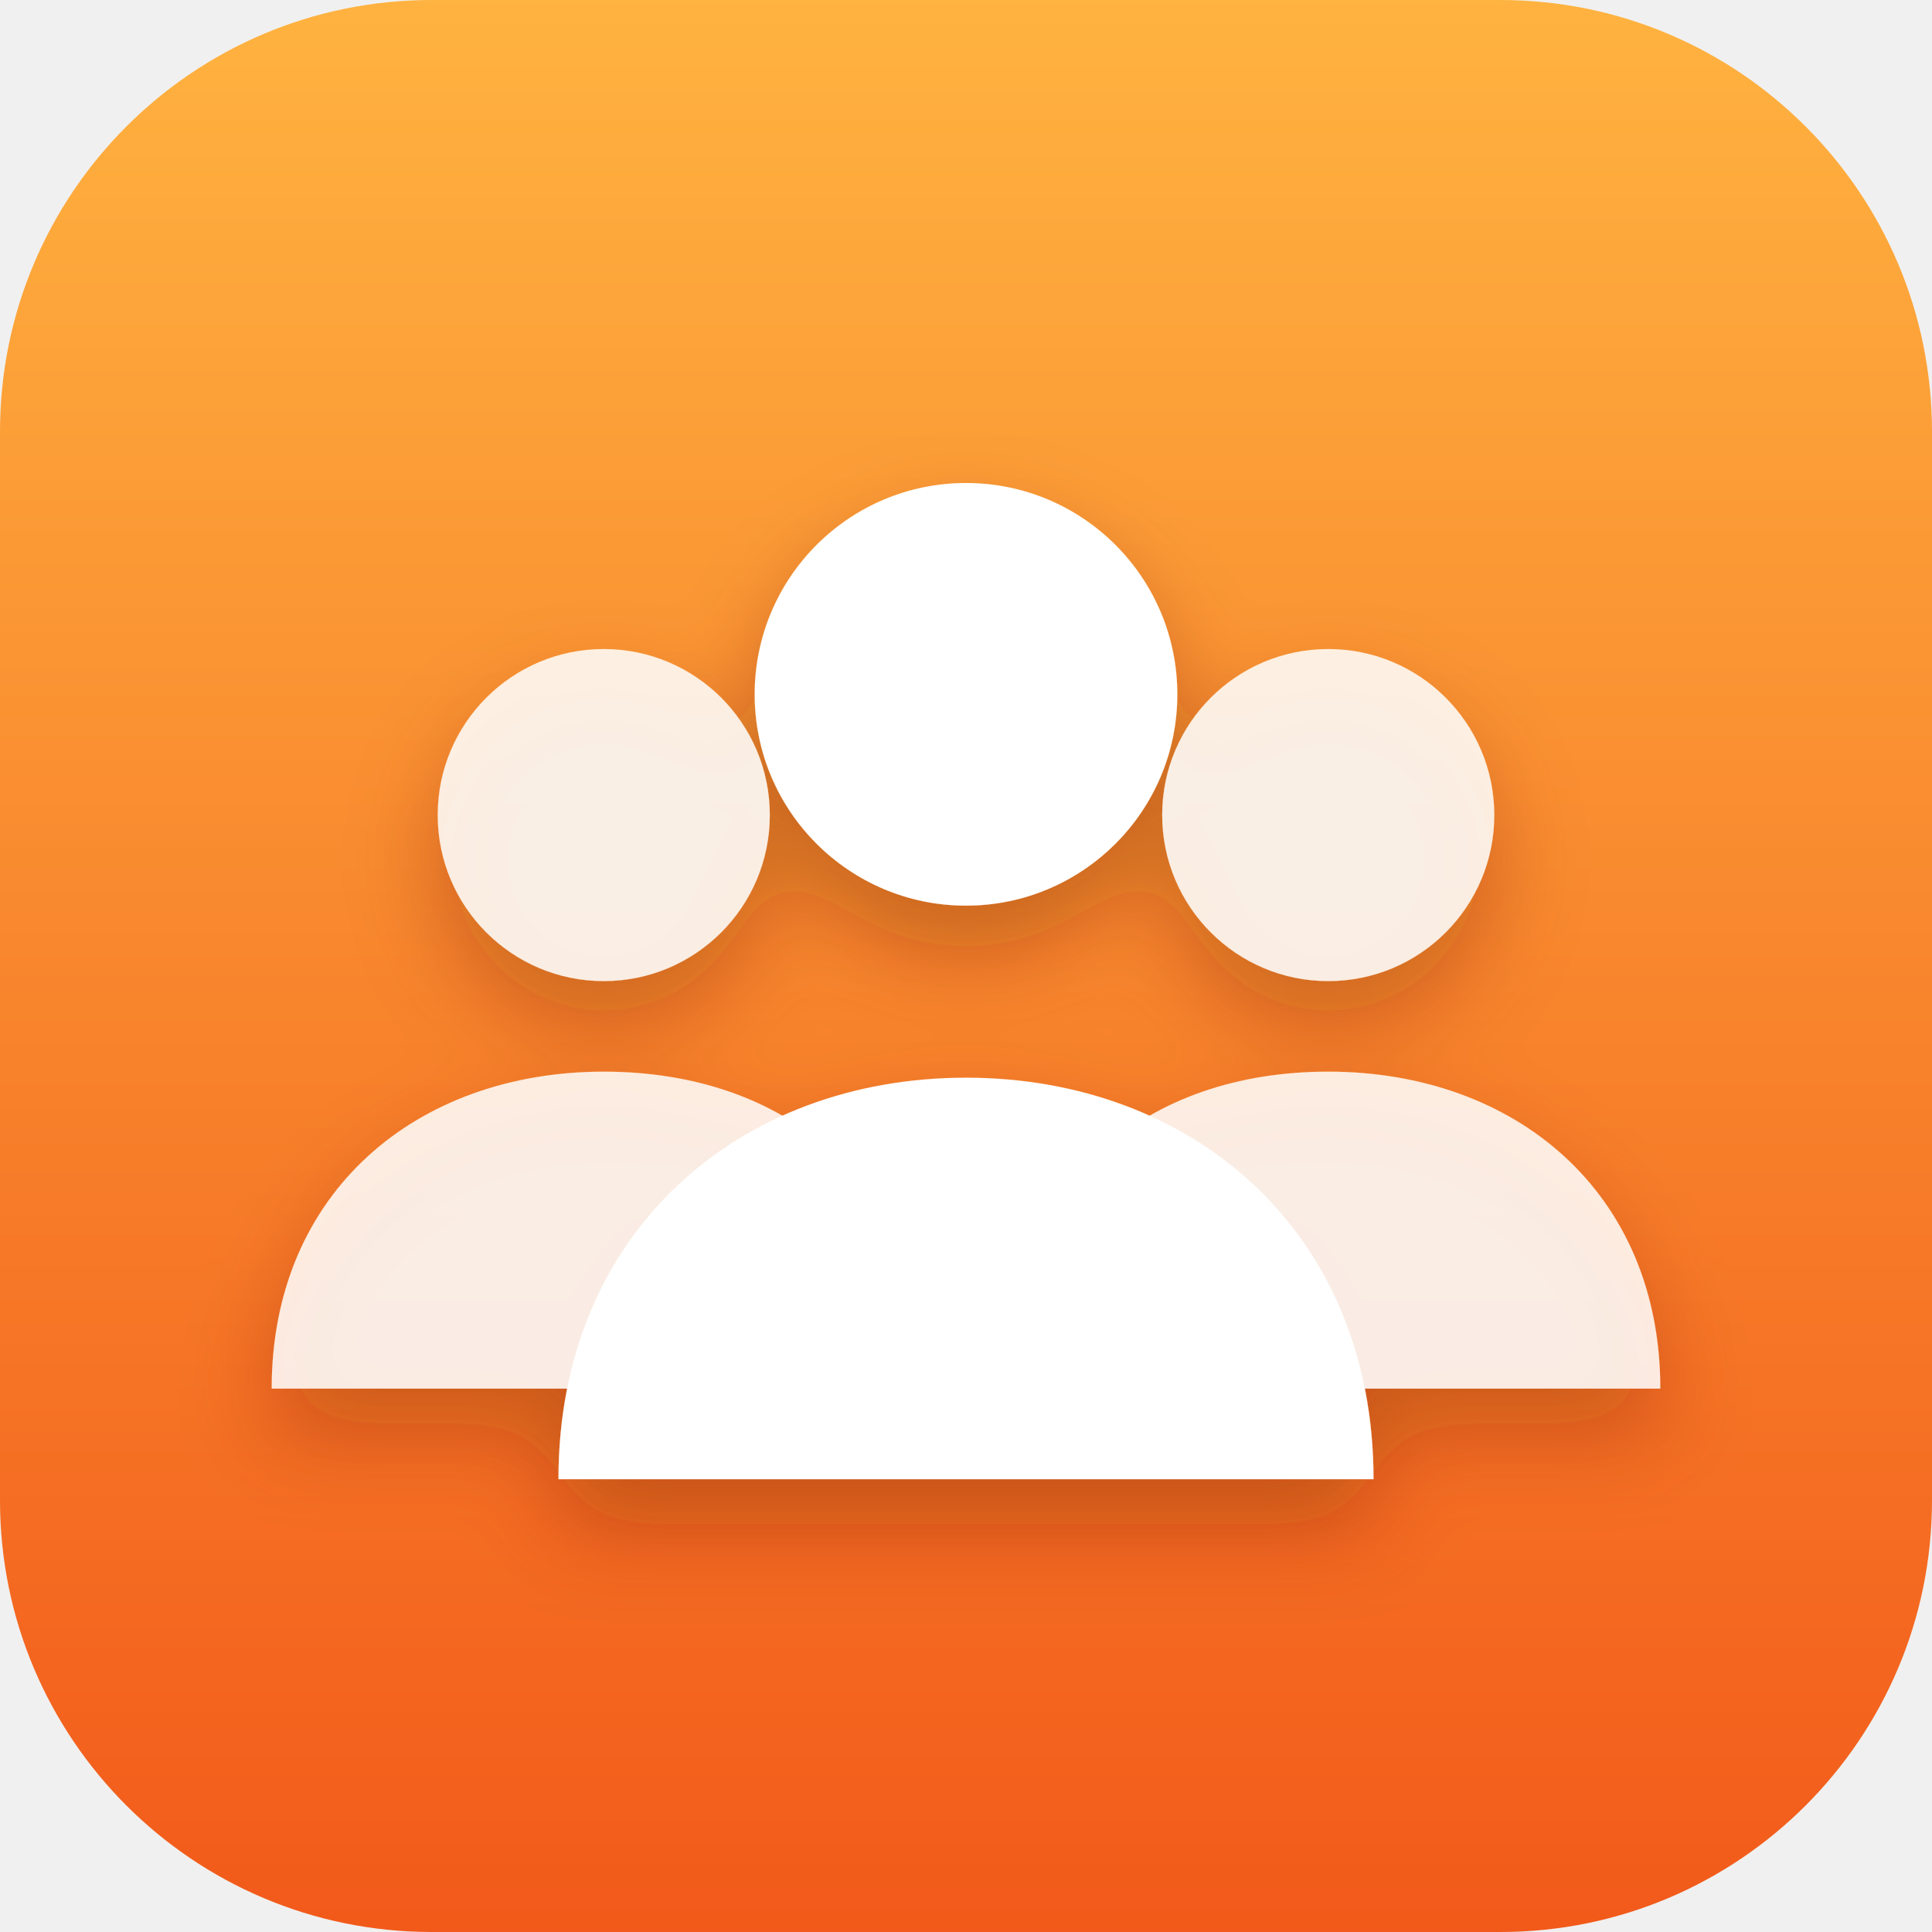
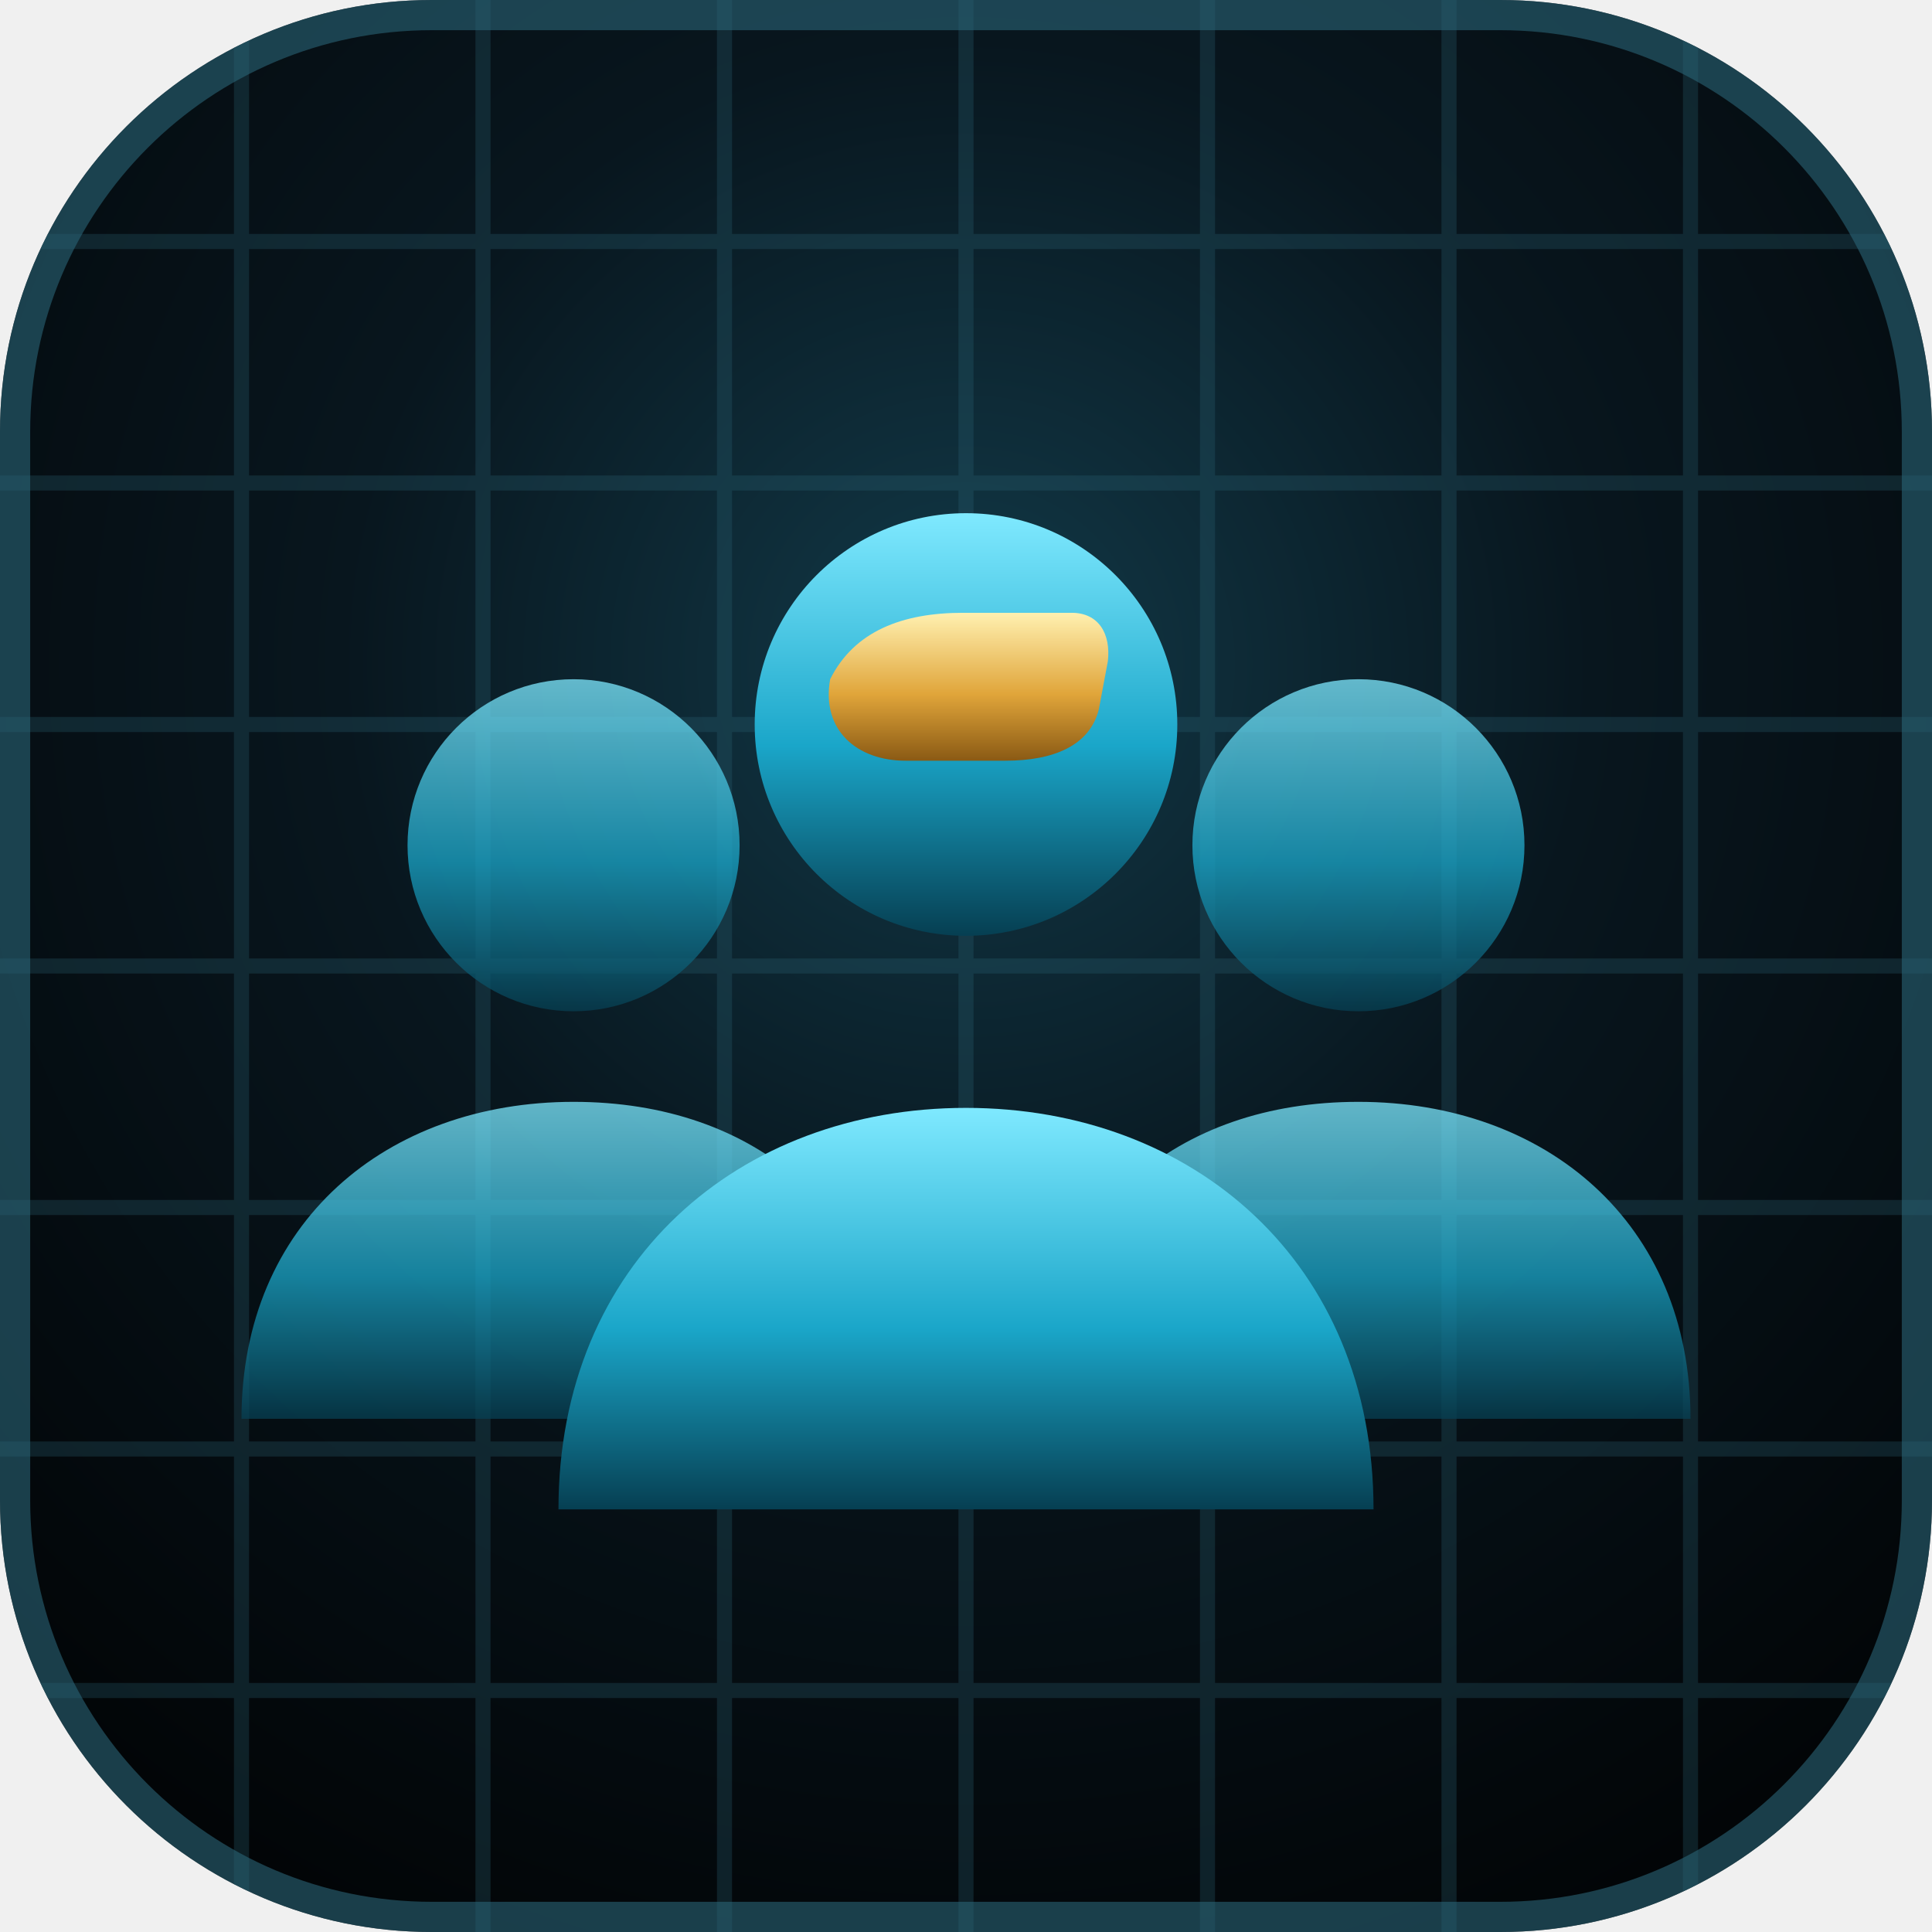
<svg viewBox="0 0 64 64" aria-hidden="true">
  <defs>
-     <linearGradient id="community-bg" x1="0" y1="0" x2="0" y2="1">
-       <stop offset="0" stop-color="#ffb340" />
-       <stop offset="1" stop-color="#f2591a" />
+     <radialGradient id="community-bg" cx="32" cy="22" r="46" gradientUnits="userSpaceOnUse">
+       <stop offset="0" stop-color="#123a49" />
+       <stop offset="0.45" stop-color="#08161e" />
+       <stop offset="1" stop-color="#020507" />
+     </radialGradient>
+     <linearGradient id="community-cyan" x1="0" y1="0" x2="0" y2="1">
+       <stop offset="0" stop-color="#7fe9ff" />
+       <stop offset="0.55" stop-color="#1aa6c9" />
+       <stop offset="1" stop-color="#063f52" />
    </linearGradient>
-     <filter id="community-shadow" x="-20%" y="-20%" width="140%" height="160%">
-       <feDropShadow dx="0" dy="1.5" stdDeviation="1.5" flood-color="#6b1d00" flood-opacity=".35" />
-     </filter>
+     <linearGradient id="community-gold" x1="0" y1="0" x2="0" y2="1">
+       <stop offset="0" stop-color="#fff0b0" />
+       <stop offset="0.55" stop-color="#e0a53a" />
+       <stop offset="1" stop-color="#8a5a14" />
+     </linearGradient>
+     <clipPath id="community-tile">
+       <rect width="64" height="64" rx="14.3" />
+     </clipPath>
  </defs>
-   <rect width="64" height="64" rx="14.3" fill="url(#community-bg)" />
-   <g filter="url(#community-shadow)" fill="#fff">
-     <circle cx="20" cy="27" r="5.5" fill-opacity=".85" />
-     <path fill-opacity=".85" d="M9 46c0-6.5 4.8-10.5 11-10.5 3 0 5.6.9 7.5 2.6C25.7 40.3 24.6 43 24.5 46z" />
-     <circle cx="44" cy="27" r="5.5" fill-opacity=".85" />
-     <path fill-opacity=".85" d="M55 46c0-6.5-4.8-10.5-11-10.5-3 0-5.6.9-7.5 2.6 1.8 2.2 2.9 4.9 3 7.9z" />
-     <circle cx="32" cy="23" r="7" />
-     <path d="M18.5 49c0-8.2 6-13.3 13.5-13.3S45.5 40.8 45.5 49z" />
+   <g clip-path="url(#community-tile)">
+     <rect width="64" height="64" fill="url(#community-bg)" />
+     <path d="M8 0V64 M16 0V64 M24 0V64 M32 0V64 M40 0V64 M48 0V64 M56 0V64 M0 8H64 M0 16H64 M0 24H64 M0 32H64 M0 40H64 M0 48H64 M0 56H64" stroke="#2b6577" stroke-opacity="0.28" stroke-width="0.5" fill="none" />
+     <g fill="url(#community-cyan)" fill-opacity="0.75">
+       <circle cx="19" cy="28" r="5.5" />
+       <path d="M8 47c0-6.5 4.8-10.5 11-10.5 3 0 5.6.9 7.5 2.6C24.7 41.3 23.6 44 23.5 47z" />
+       <circle cx="45" cy="28" r="5.5" />
+       <path d="M56 47c0-6.5-4.8-10.5-11-10.5-3 0-5.6.9-7.5 2.6 1.8 2.2 2.9 4.9 3 7.9z" />
+     </g>
+     <circle cx="32" cy="24" r="7" fill="url(#community-cyan)" />
+     <path fill="url(#community-cyan)" d="M18.5 50c0-8.2 6-13.3 13.5-13.3S45.5 41.8 45.5 50z" />
+     <path fill="url(#community-gold)" d="M27.5 22.5c.8-1.6 2.4-2.2 4.4-2.2h3.6c.9 0 1.3.7 1.2 1.6l-.3 1.6c-.3 1.2-1.5 1.7-3.1 1.7h-3.3c-1.6 0-2.8-1-2.5-2.7z" />
  </g>
+   <rect x="0.5" y="0.5" width="63" height="63" rx="13.8" fill="none" stroke="#2b6577" stroke-opacity="0.6" />
</svg>
